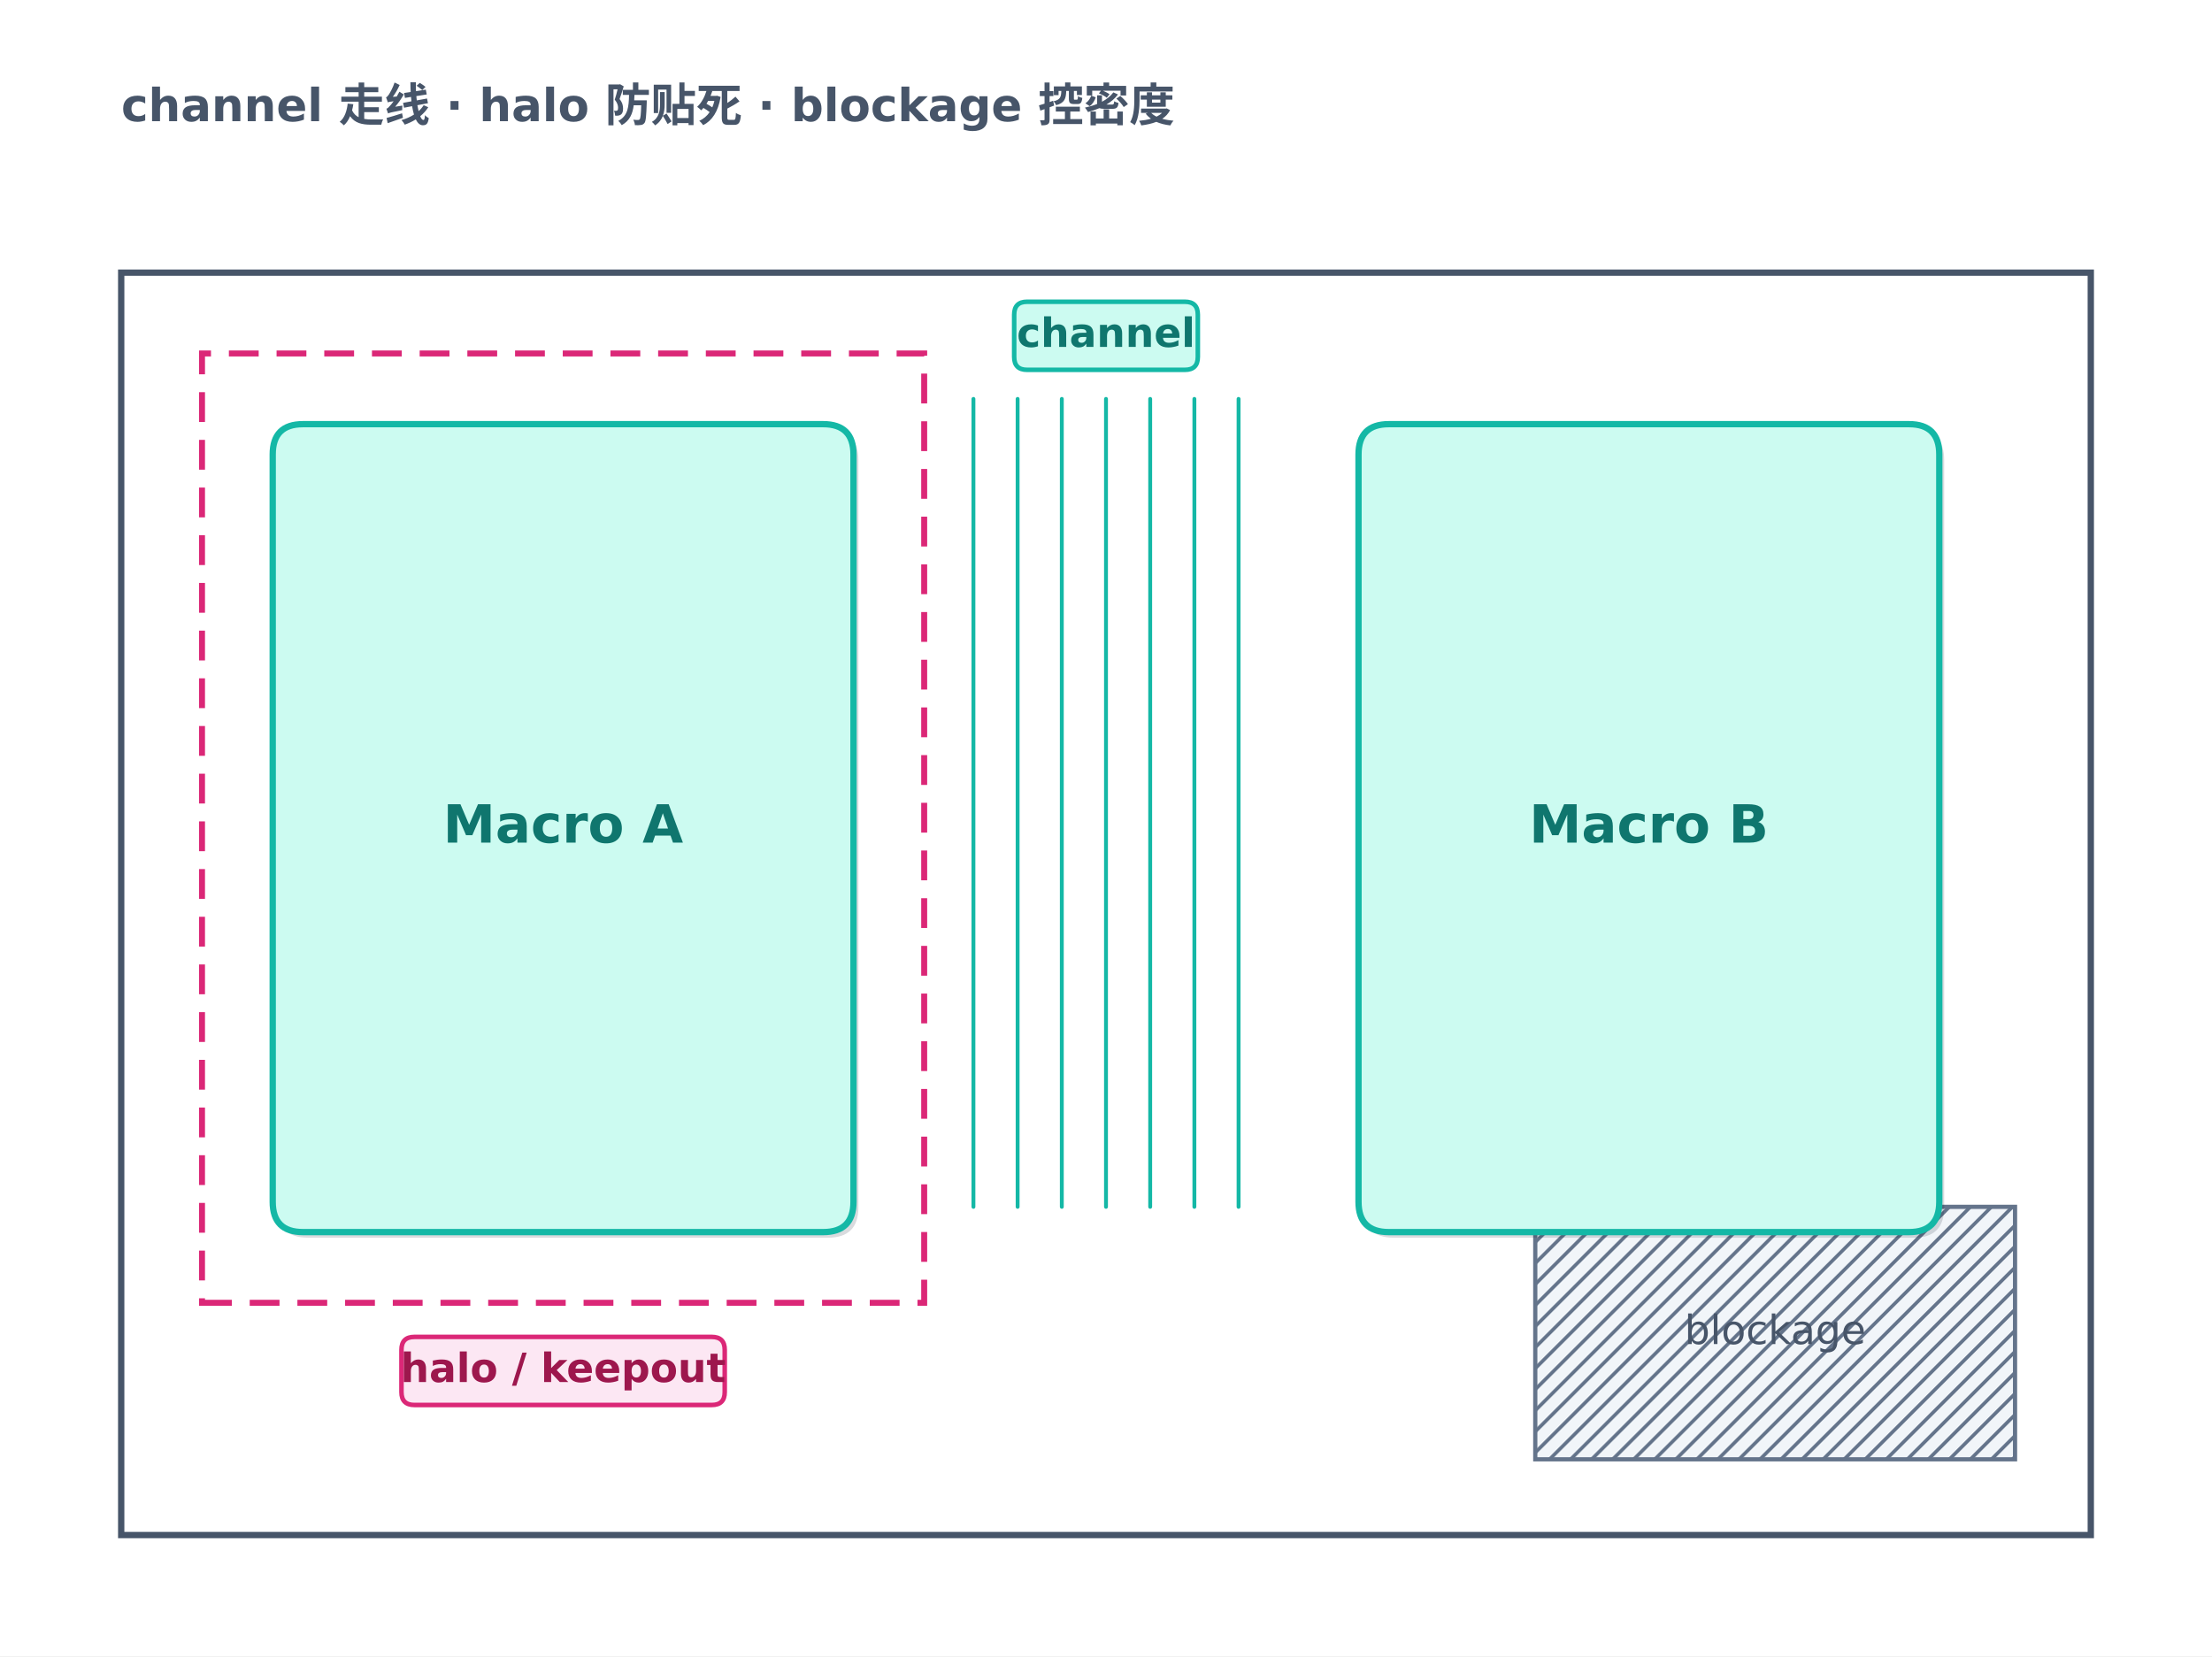
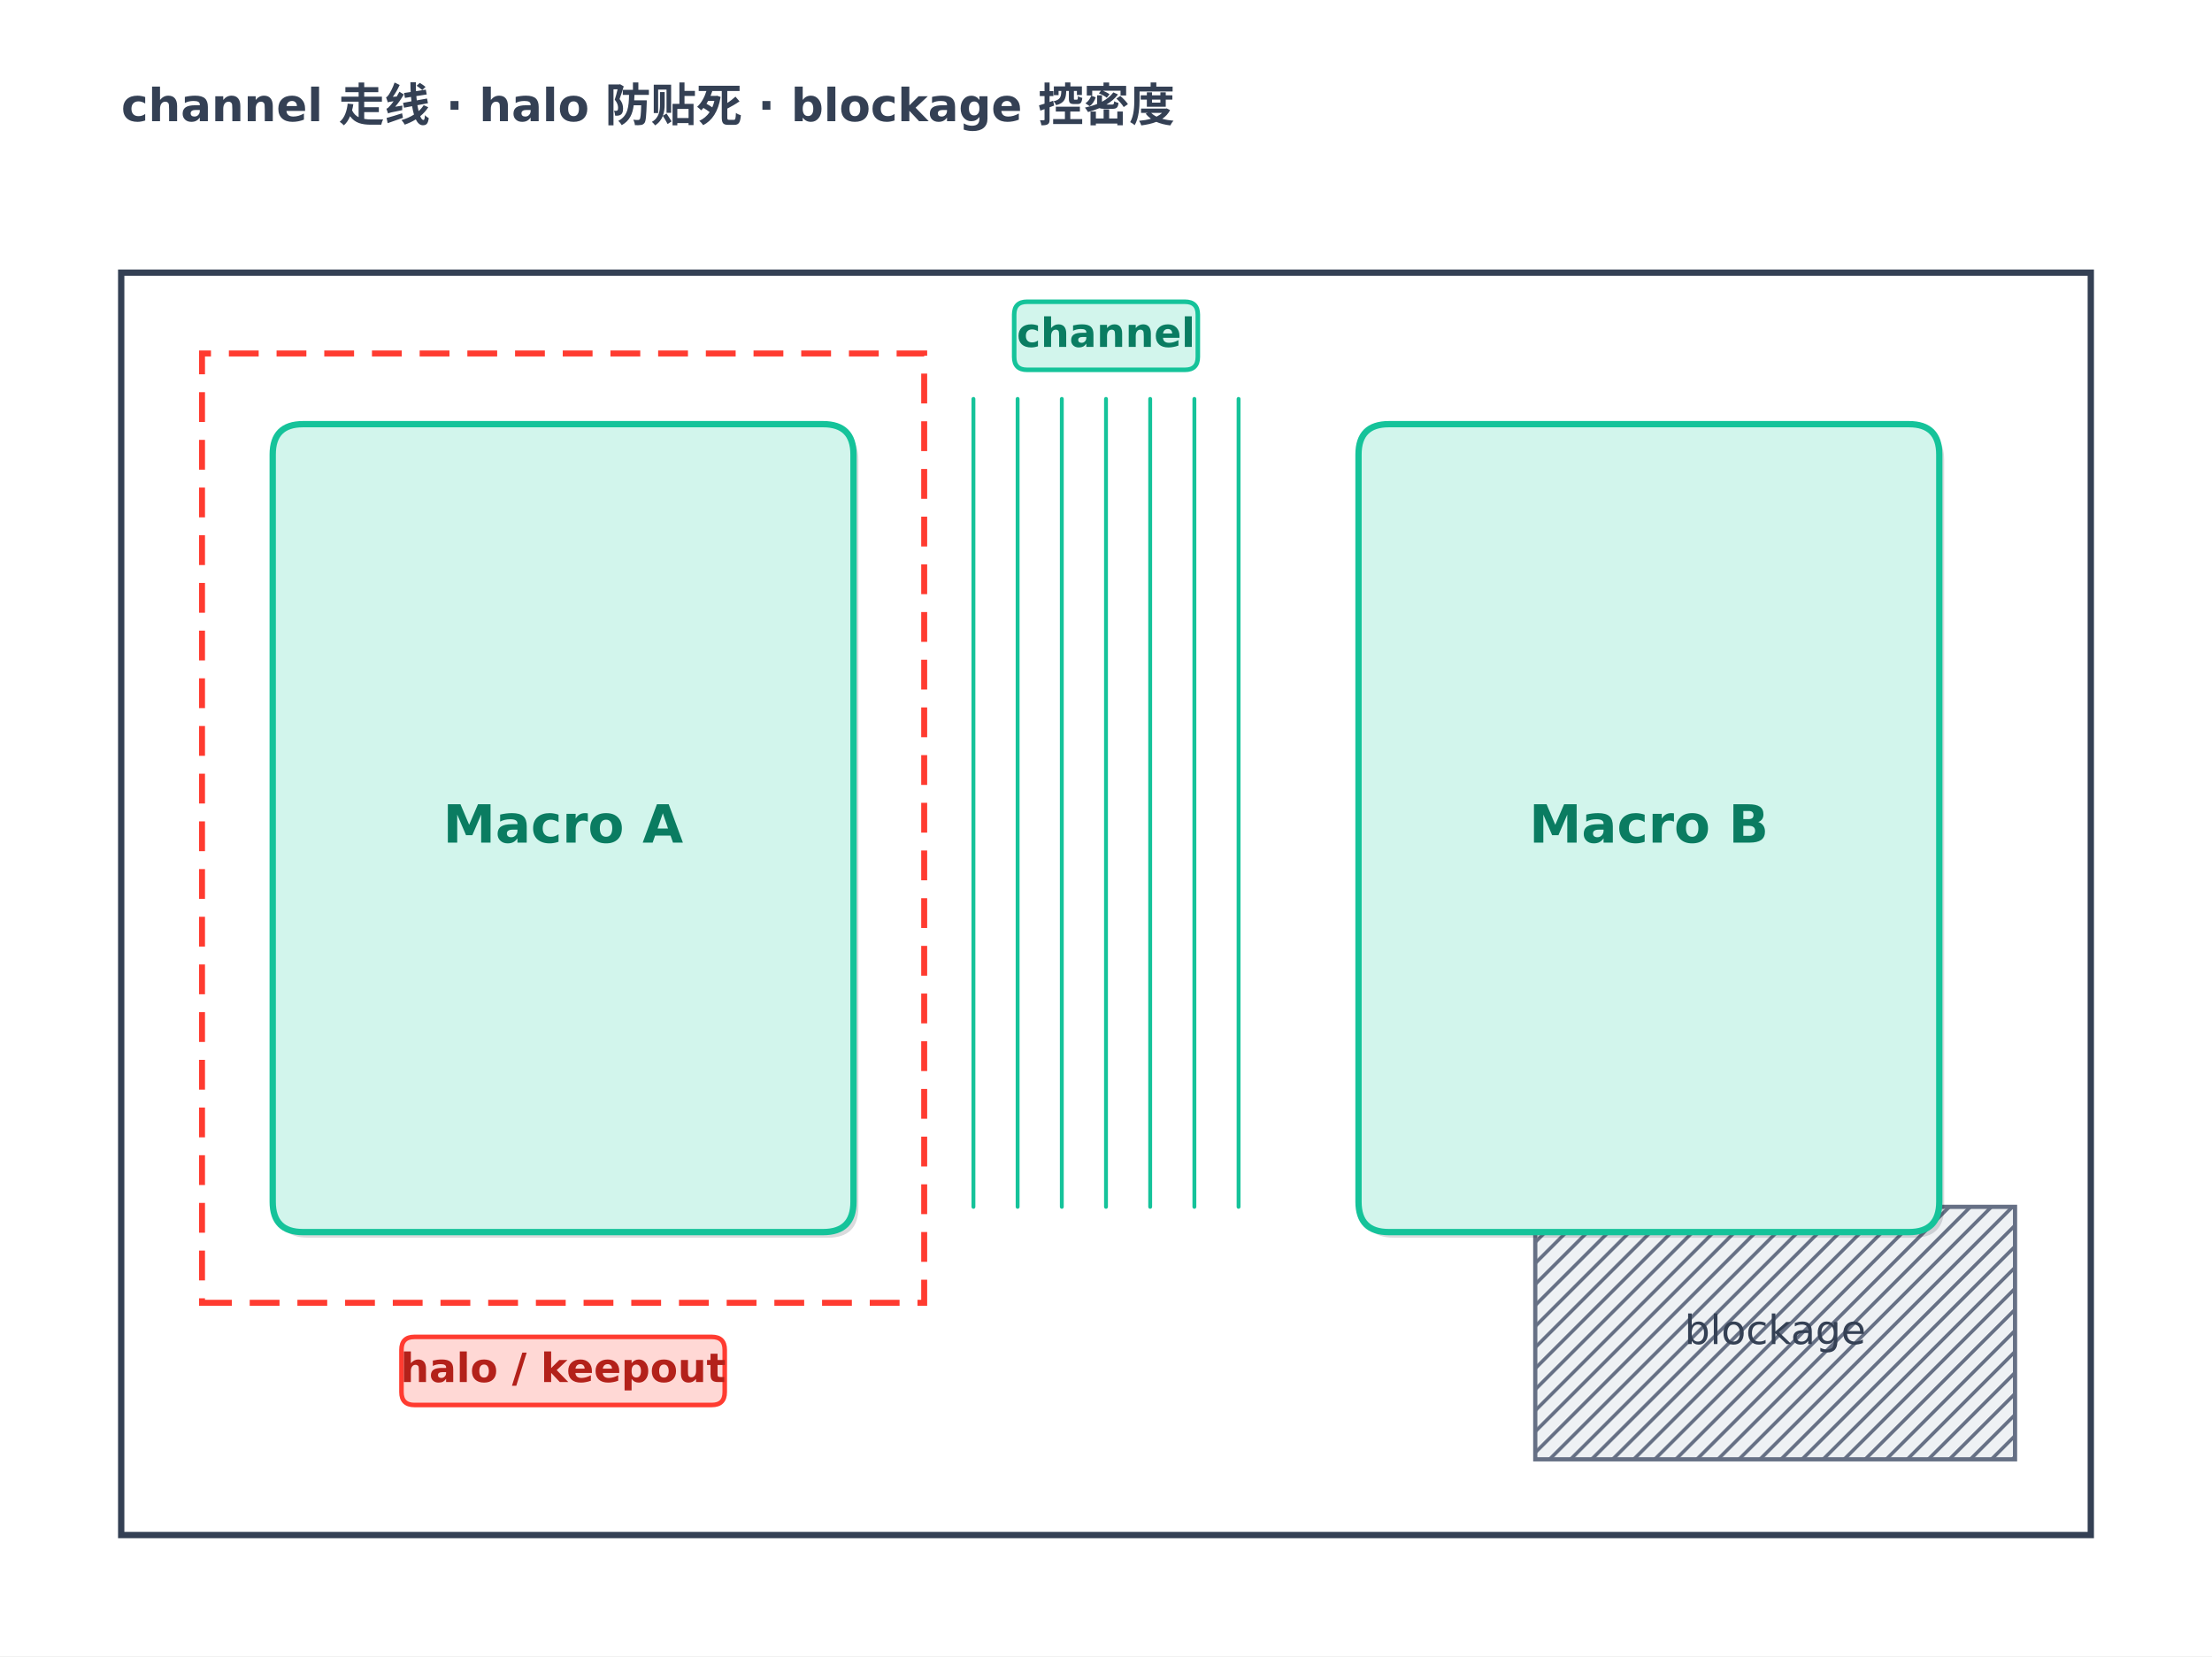
<svg xmlns="http://www.w3.org/2000/svg" width="630.72pt" height="472.32pt" viewBox="0 0 630.72 472.32" version="1.1">
  <defs>
    <style type="text/css">*{stroke-linejoin: round; stroke-linecap: butt}</style>
  </defs>
  <g id="figure_1">
    <g id="patch_1">
      <path d="M 0 472.32  L 630.72 472.32  L 630.72 0  L 0 0  z " style="fill: #ffffff" />
    </g>
    <g id="axes_1">
      <g id="patch_2">
-         <path d="M 5.76 466.56  L 624.96 466.56  L 624.96 5.76  L 5.76 5.76  z " clip-path="url(#p3daf6d12e8)" style="fill: #ffffff" />
+         <path d="M 5.76 466.56  L 624.96 466.56  L 624.96 5.76  L 5.76 5.76  z " clip-path="url(#p32a0650ec0)" style="fill: #ffffff" />
      </g>
      <g id="patch_3">
-         <path d="M 34.56 437.76  L 596.16 437.76  L 596.16 77.76  L 34.56 77.76  z " clip-path="url(#p3daf6d12e8)" style="fill: #ffffff; stroke: #475569; stroke-width: 1.8; stroke-linejoin: miter" />
+         <path d="M 34.56 437.76  L 596.16 437.76  L 596.16 77.76  L 34.56 77.76  z " clip-path="url(#p32a0650ec0)" style="fill: #ffffff; stroke: #344054; stroke-width: 1.8; stroke-linejoin: miter" />
      </g>
      <g id="line2d_1">
-         <path d="M 277.56 344.16  L 277.56 113.76  " clip-path="url(#p3daf6d12e8)" style="fill: none; stroke: #14b8a6; stroke-width: 1.1; stroke-linecap: round" />
+         <path d="M 277.56 344.16  L 277.56 113.76  " clip-path="url(#p32a0650ec0)" style="fill: none; stroke: #15c39a; stroke-width: 1.1; stroke-linecap: round" />
      </g>
      <g id="line2d_2">
-         <path d="M 290.16 344.16  L 290.16 113.76  " clip-path="url(#p3daf6d12e8)" style="fill: none; stroke: #14b8a6; stroke-width: 1.1; stroke-linecap: round" />
+         <path d="M 290.16 344.16  L 290.16 113.76  " clip-path="url(#p32a0650ec0)" style="fill: none; stroke: #15c39a; stroke-width: 1.1; stroke-linecap: round" />
      </g>
      <g id="line2d_3">
-         <path d="M 302.76 344.16  L 302.76 113.76  " clip-path="url(#p3daf6d12e8)" style="fill: none; stroke: #14b8a6; stroke-width: 1.1; stroke-linecap: round" />
+         <path d="M 302.76 344.16  L 302.76 113.76  " clip-path="url(#p32a0650ec0)" style="fill: none; stroke: #15c39a; stroke-width: 1.1; stroke-linecap: round" />
      </g>
      <g id="line2d_4">
-         <path d="M 315.36 344.16  L 315.36 113.76  " clip-path="url(#p3daf6d12e8)" style="fill: none; stroke: #14b8a6; stroke-width: 1.1; stroke-linecap: round" />
+         <path d="M 315.36 344.16  L 315.36 113.76  " clip-path="url(#p32a0650ec0)" style="fill: none; stroke: #15c39a; stroke-width: 1.1; stroke-linecap: round" />
      </g>
      <g id="line2d_5">
-         <path d="M 327.96 344.16  L 327.96 113.76  " clip-path="url(#p3daf6d12e8)" style="fill: none; stroke: #14b8a6; stroke-width: 1.1; stroke-linecap: round" />
+         <path d="M 327.96 344.16  L 327.96 113.76  " clip-path="url(#p32a0650ec0)" style="fill: none; stroke: #15c39a; stroke-width: 1.1; stroke-linecap: round" />
      </g>
      <g id="line2d_6">
-         <path d="M 340.56 344.16  L 340.56 113.76  " clip-path="url(#p3daf6d12e8)" style="fill: none; stroke: #14b8a6; stroke-width: 1.1; stroke-linecap: round" />
+         <path d="M 340.56 344.16  L 340.56 113.76  " clip-path="url(#p32a0650ec0)" style="fill: none; stroke: #15c39a; stroke-width: 1.1; stroke-linecap: round" />
      </g>
      <g id="line2d_7">
-         <path d="M 353.16 344.16  L 353.16 113.76  " clip-path="url(#p3daf6d12e8)" style="fill: none; stroke: #14b8a6; stroke-width: 1.1; stroke-linecap: round" />
+         <path d="M 353.16 344.16  L 353.16 113.76  " clip-path="url(#p32a0650ec0)" style="fill: none; stroke: #15c39a; stroke-width: 1.1; stroke-linecap: round" />
      </g>
      <g id="patch_4">
-         <path d="M 437.76 416.16  L 574.56 416.16  L 574.56 344.16  L 437.76 344.16  z " clip-path="url(#p3daf6d12e8)" style="fill: url(#h5a4d41a4f4); stroke: #64748b; stroke-width: 1.2; stroke-linejoin: miter" />
+         <path d="M 437.76 416.16  L 574.56 416.16  L 574.56 344.16  L 437.76 344.16  z " clip-path="url(#p32a0650ec0)" style="fill: url(#h8aaeb9e618); stroke: #667085; stroke-width: 1.2; stroke-linejoin: miter" />
      </g>
      <g id="text_1">
-         <text style="font-size: 11.5px; font-family: 'Microsoft YaHei', 'Microsoft YaHei UI', 'SimHei', 'Segoe UI', 'DejaVu Sans', sans-serif; text-anchor: middle; fill: #475569" x="506.16" y="383.294" transform="rotate(-0 506.16 383.2937)">blockage</text>
+         <text style="font-size: 11.5px; font-family: 'Microsoft YaHei', 'Microsoft YaHei UI', 'SimHei', 'Segoe UI', 'DejaVu Sans', sans-serif; text-anchor: middle; fill: #344054" x="506.16" y="383.294" transform="rotate(-0 506.16 383.2937)">blockage</text>
      </g>
      <g id="text_2">
-         <text style="font-weight: 700; font-size: 13px; font-family: 'Microsoft YaHei', 'Microsoft YaHei UI', 'SimHei', 'Segoe UI', 'DejaVu Sans', sans-serif; text-anchor: start; fill: #475569" x="34.56" y="34.56" transform="rotate(-0 34.56 34.56)">channel 走线 · halo 防贴死 · blockage 控密度</text>
+         <text style="font-weight: 700; font-size: 13px; font-family: 'Microsoft YaHei', 'Microsoft YaHei UI', 'SimHei', 'Segoe UI', 'DejaVu Sans', sans-serif; text-anchor: start; fill: #344054" x="34.56" y="34.56" transform="rotate(-0 34.56 34.56)">channel 走线 · halo 防贴死 · blockage 控密度</text>
      </g>
      <g id="patch_5">
-         <path d="M 87.8 352.96  L 236.12 352.96  Q 244.76 352.96 244.76 344.32  L 244.76 131.2  Q 244.76 122.56 236.12 122.56  L 87.8 122.56  Q 79.16 122.56 79.16 131.2  L 79.16 344.32  Q 79.16 352.96 87.8 352.96  z " clip-path="url(#p3daf6d12e8)" style="fill: #0f172a; opacity: 0.16" />
-         <path d="M 86.4 351.36  L 234.72 351.36  Q 243.36 351.36 243.36 342.72  L 243.36 129.6  Q 243.36 120.96 234.72 120.96  L 86.4 120.96  Q 77.76 120.96 77.76 129.6  L 77.76 342.72  Q 77.76 351.36 86.4 351.36  z " clip-path="url(#p3daf6d12e8)" style="fill: #ccfbf1; stroke: #14b8a6; stroke-width: 1.8; stroke-linejoin: miter" />
+         <path d="M 87.8 352.96  L 236.12 352.96  Q 244.76 352.96 244.76 344.32  L 244.76 131.2  Q 244.76 122.56 236.12 122.56  L 87.8 122.56  Q 79.16 122.56 79.16 131.2  L 79.16 344.32  Q 79.16 352.96 87.8 352.96  z " clip-path="url(#p32a0650ec0)" style="fill: #101828; opacity: 0.16" />
+         <path d="M 86.4 351.36  L 234.72 351.36  Q 243.36 351.36 243.36 342.72  L 243.36 129.6  Q 243.36 120.96 234.72 120.96  L 86.4 120.96  Q 77.76 120.96 77.76 129.6  L 77.76 342.72  Q 77.76 351.36 86.4 351.36  z " clip-path="url(#p32a0650ec0)" style="fill: #d2f5ec; stroke: #15c39a; stroke-width: 1.8; stroke-linejoin: miter" />
      </g>
      <g id="patch_6">
-         <path d="M 397.4 352.96  L 545.72 352.96  Q 554.36 352.96 554.36 344.32  L 554.36 131.2  Q 554.36 122.56 545.72 122.56  L 397.4 122.56  Q 388.76 122.56 388.76 131.2  L 388.76 344.32  Q 388.76 352.96 397.4 352.96  z " clip-path="url(#p3daf6d12e8)" style="fill: #0f172a; opacity: 0.16" />
-         <path d="M 396 351.36  L 544.32 351.36  Q 552.96 351.36 552.96 342.72  L 552.96 129.6  Q 552.96 120.96 544.32 120.96  L 396 120.96  Q 387.36 120.96 387.36 129.6  L 387.36 342.72  Q 387.36 351.36 396 351.36  z " clip-path="url(#p3daf6d12e8)" style="fill: #ccfbf1; stroke: #14b8a6; stroke-width: 1.8; stroke-linejoin: miter" />
+         <path d="M 397.4 352.96  L 545.72 352.96  Q 554.36 352.96 554.36 344.32  L 554.36 131.2  Q 554.36 122.56 545.72 122.56  L 397.4 122.56  Q 388.76 122.56 388.76 131.2  L 388.76 344.32  Q 388.76 352.96 397.4 352.96  z " clip-path="url(#p32a0650ec0)" style="fill: #101828; opacity: 0.16" />
+         <path d="M 396 351.36  L 544.32 351.36  Q 552.96 351.36 552.96 342.72  L 552.96 129.6  Q 552.96 120.96 544.32 120.96  L 396 120.96  Q 387.36 120.96 387.36 129.6  L 387.36 342.72  Q 387.36 351.36 396 351.36  z " clip-path="url(#p32a0650ec0)" style="fill: #d2f5ec; stroke: #15c39a; stroke-width: 1.8; stroke-linejoin: miter" />
      </g>
      <g id="patch_7">
-         <path d="M 57.6 371.52  L 263.52 371.52  L 263.52 100.8  L 57.6 100.8  L 57.6 371.52  z " clip-path="url(#p3daf6d12e8)" style="fill: none; stroke-dasharray: 8.5,5.1; stroke-dashoffset: 0; stroke: #db2777; stroke-width: 1.7; stroke-linejoin: miter" />
+         <path d="M 57.6 371.52  L 263.52 371.52  L 263.52 100.8  L 57.6 100.8  L 57.6 371.52  z " clip-path="url(#p32a0650ec0)" style="fill: none; stroke-dasharray: 8.5,5.1; stroke-dashoffset: 0; stroke: #ff3b30; stroke-width: 1.7; stroke-linejoin: miter" />
      </g>
      <g id="text_3">
-         <text style="font-weight: 700; font-size: 15px; font-family: 'Microsoft YaHei', 'Microsoft YaHei UI', 'SimHei', 'Segoe UI', 'DejaVu Sans', sans-serif; text-anchor: middle; fill: #0f766e" x="160.56" y="240.291" transform="rotate(-0 160.56 240.2909)">Macro A</text>
+         <text style="font-weight: 700; font-size: 15px; font-family: 'Microsoft YaHei', 'Microsoft YaHei UI', 'SimHei', 'Segoe UI', 'DejaVu Sans', sans-serif; text-anchor: middle; fill: #0a7c61" x="160.56" y="240.291" transform="rotate(-0 160.56 240.2909)">Macro A</text>
      </g>
      <g id="text_4">
-         <text style="font-weight: 700; font-size: 15px; font-family: 'Microsoft YaHei', 'Microsoft YaHei UI', 'SimHei', 'Segoe UI', 'DejaVu Sans', sans-serif; text-anchor: middle; fill: #0f766e" x="470.16" y="240.291" transform="rotate(-0 470.16 240.2909)">Macro B</text>
+         <text style="font-weight: 700; font-size: 15px; font-family: 'Microsoft YaHei', 'Microsoft YaHei UI', 'SimHei', 'Segoe UI', 'DejaVu Sans', sans-serif; text-anchor: middle; fill: #0a7c61" x="470.16" y="240.291" transform="rotate(-0 470.16 240.2909)">Macro B</text>
      </g>
      <g id="text_5">
        <g id="patch_8">
-           <path d="M 118.153 400.666  L 202.967 400.666  Q 206.647 400.666 206.647 396.986  L 206.647 384.934  Q 206.647 381.254 202.967 381.254  L 118.153 381.254  Q 114.473 381.254 114.473 384.934  L 114.473 396.986  Q 114.473 400.666 118.153 400.666  z " style="fill: #fce7f3; stroke: #db2777; stroke-width: 1.3; stroke-linejoin: miter" />
+           <path d="M 118.153 400.666  L 202.967 400.666  Q 206.647 400.666 206.647 396.986  L 206.647 384.934  Q 206.647 381.254 202.967 381.254  L 118.153 381.254  Q 114.473 381.254 114.473 384.934  L 114.473 396.986  Q 114.473 400.666 118.153 400.666  z " style="fill: #ffd8d5; stroke: #ff3b30; stroke-width: 1.3; stroke-linejoin: miter" />
        </g>
-         <text style="font-weight: 700; font-size: 11.5px; font-family: 'Microsoft YaHei', 'Microsoft YaHei UI', 'SimHei', 'Segoe UI', 'DejaVu Sans', sans-serif; text-anchor: middle; fill: #9d174d" x="160.56" y="394.127" transform="rotate(-0 160.56 394.127)">halo / keepout</text>
+         <text style="font-weight: 700; font-size: 11.5px; font-family: 'Microsoft YaHei', 'Microsoft YaHei UI', 'SimHei', 'Segoe UI', 'DejaVu Sans', sans-serif; text-anchor: middle; fill: #b3211a" x="160.56" y="394.127" transform="rotate(-0 160.56 394.127)">halo / keepout</text>
      </g>
      <g id="text_6">
        <g id="patch_9">
-           <path d="M 292.857 105.466  L 337.863 105.466  Q 341.543 105.466 341.543 101.786  L 341.543 89.734  Q 341.543 86.054 337.863 86.054  L 292.857 86.054  Q 289.177 86.054 289.177 89.734  L 289.177 101.786  Q 289.177 105.466 292.857 105.466  z " style="fill: #ccfbf1; stroke: #14b8a6; stroke-width: 1.3; stroke-linejoin: miter" />
+           <path d="M 292.857 105.466  L 337.863 105.466  Q 341.543 105.466 341.543 101.786  L 341.543 89.734  Q 341.543 86.054 337.863 86.054  L 292.857 86.054  Q 289.177 86.054 289.177 89.734  L 289.177 101.786  Q 289.177 105.466 292.857 105.466  z " style="fill: #d2f5ec; stroke: #15c39a; stroke-width: 1.3; stroke-linejoin: miter" />
        </g>
-         <text style="font-weight: 700; font-size: 11.5px; font-family: 'Microsoft YaHei', 'Microsoft YaHei UI', 'SimHei', 'Segoe UI', 'DejaVu Sans', sans-serif; text-anchor: middle; fill: #0f766e" x="315.36" y="98.927" transform="rotate(-0 315.36 98.92699)">channel</text>
+         <text style="font-weight: 700; font-size: 11.5px; font-family: 'Microsoft YaHei', 'Microsoft YaHei UI', 'SimHei', 'Segoe UI', 'DejaVu Sans', sans-serif; text-anchor: middle; fill: #0a7c61" x="315.36" y="98.927" transform="rotate(-0 315.36 98.92699)">channel</text>
      </g>
    </g>
  </g>
  <defs>
-     <clipPath id="p3daf6d12e8">
+     <clipPath id="p32a0650ec0">
      <rect x="5.76" y="5.76" width="619.2" height="460.8" />
    </clipPath>
  </defs>
  <defs>
-     <pattern id="h5a4d41a4f4" patternUnits="userSpaceOnUse" x="0" y="0" width="72" height="72">
-       <rect x="0" y="0" width="73" height="73" fill="#f1f5f9" />
-       <path d="M -36 36  L 36 -36  M -33 39  L 39 -33  M -30 42  L 42 -30  M -27 45  L 45 -27  M -24 48  L 48 -24  M -21 51  L 51 -21  M -18 54  L 54 -18  M -15 57  L 57 -15  M -12 60  L 60 -12  M -9 63  L 63 -9  M -6 66  L 66 -6  M -3 69  L 69 -3  M 0 72  L 72 0  M 3 75  L 75 3  M 6 78  L 78 6  M 9 81  L 81 9  M 12 84  L 84 12  M 15 87  L 87 15  M 18 90  L 90 18  M 21 93  L 93 21  M 24 96  L 96 24  M 27 99  L 99 27  M 30 102  L 102 30  M 33 105  L 105 33  M 36 108  L 108 36  " style="fill: #64748b; stroke: #64748b; stroke-width: 1.0; stroke-linecap: butt; stroke-linejoin: miter" />
+     <pattern id="h8aaeb9e618" patternUnits="userSpaceOnUse" x="0" y="0" width="72" height="72">
+       <rect x="0" y="0" width="73" height="73" fill="#eef1f4" />
+       <path d="M -36 36  L 36 -36  M -33 39  L 39 -33  M -30 42  L 42 -30  M -27 45  L 45 -27  M -24 48  L 48 -24  M -21 51  L 51 -21  M -18 54  L 54 -18  M -15 57  L 57 -15  M -12 60  L 60 -12  M -9 63  L 63 -9  M -6 66  L 66 -6  M -3 69  L 69 -3  M 0 72  L 72 0  M 3 75  L 75 3  M 6 78  L 78 6  M 9 81  L 81 9  M 12 84  L 84 12  M 15 87  L 87 15  M 18 90  L 90 18  M 21 93  L 93 21  M 24 96  L 96 24  M 27 99  L 99 27  M 30 102  L 102 30  M 33 105  L 105 33  M 36 108  L 108 36  " style="fill: #667085; stroke: #667085; stroke-width: 1.0; stroke-linecap: butt; stroke-linejoin: miter" />
    </pattern>
  </defs>
</svg>
